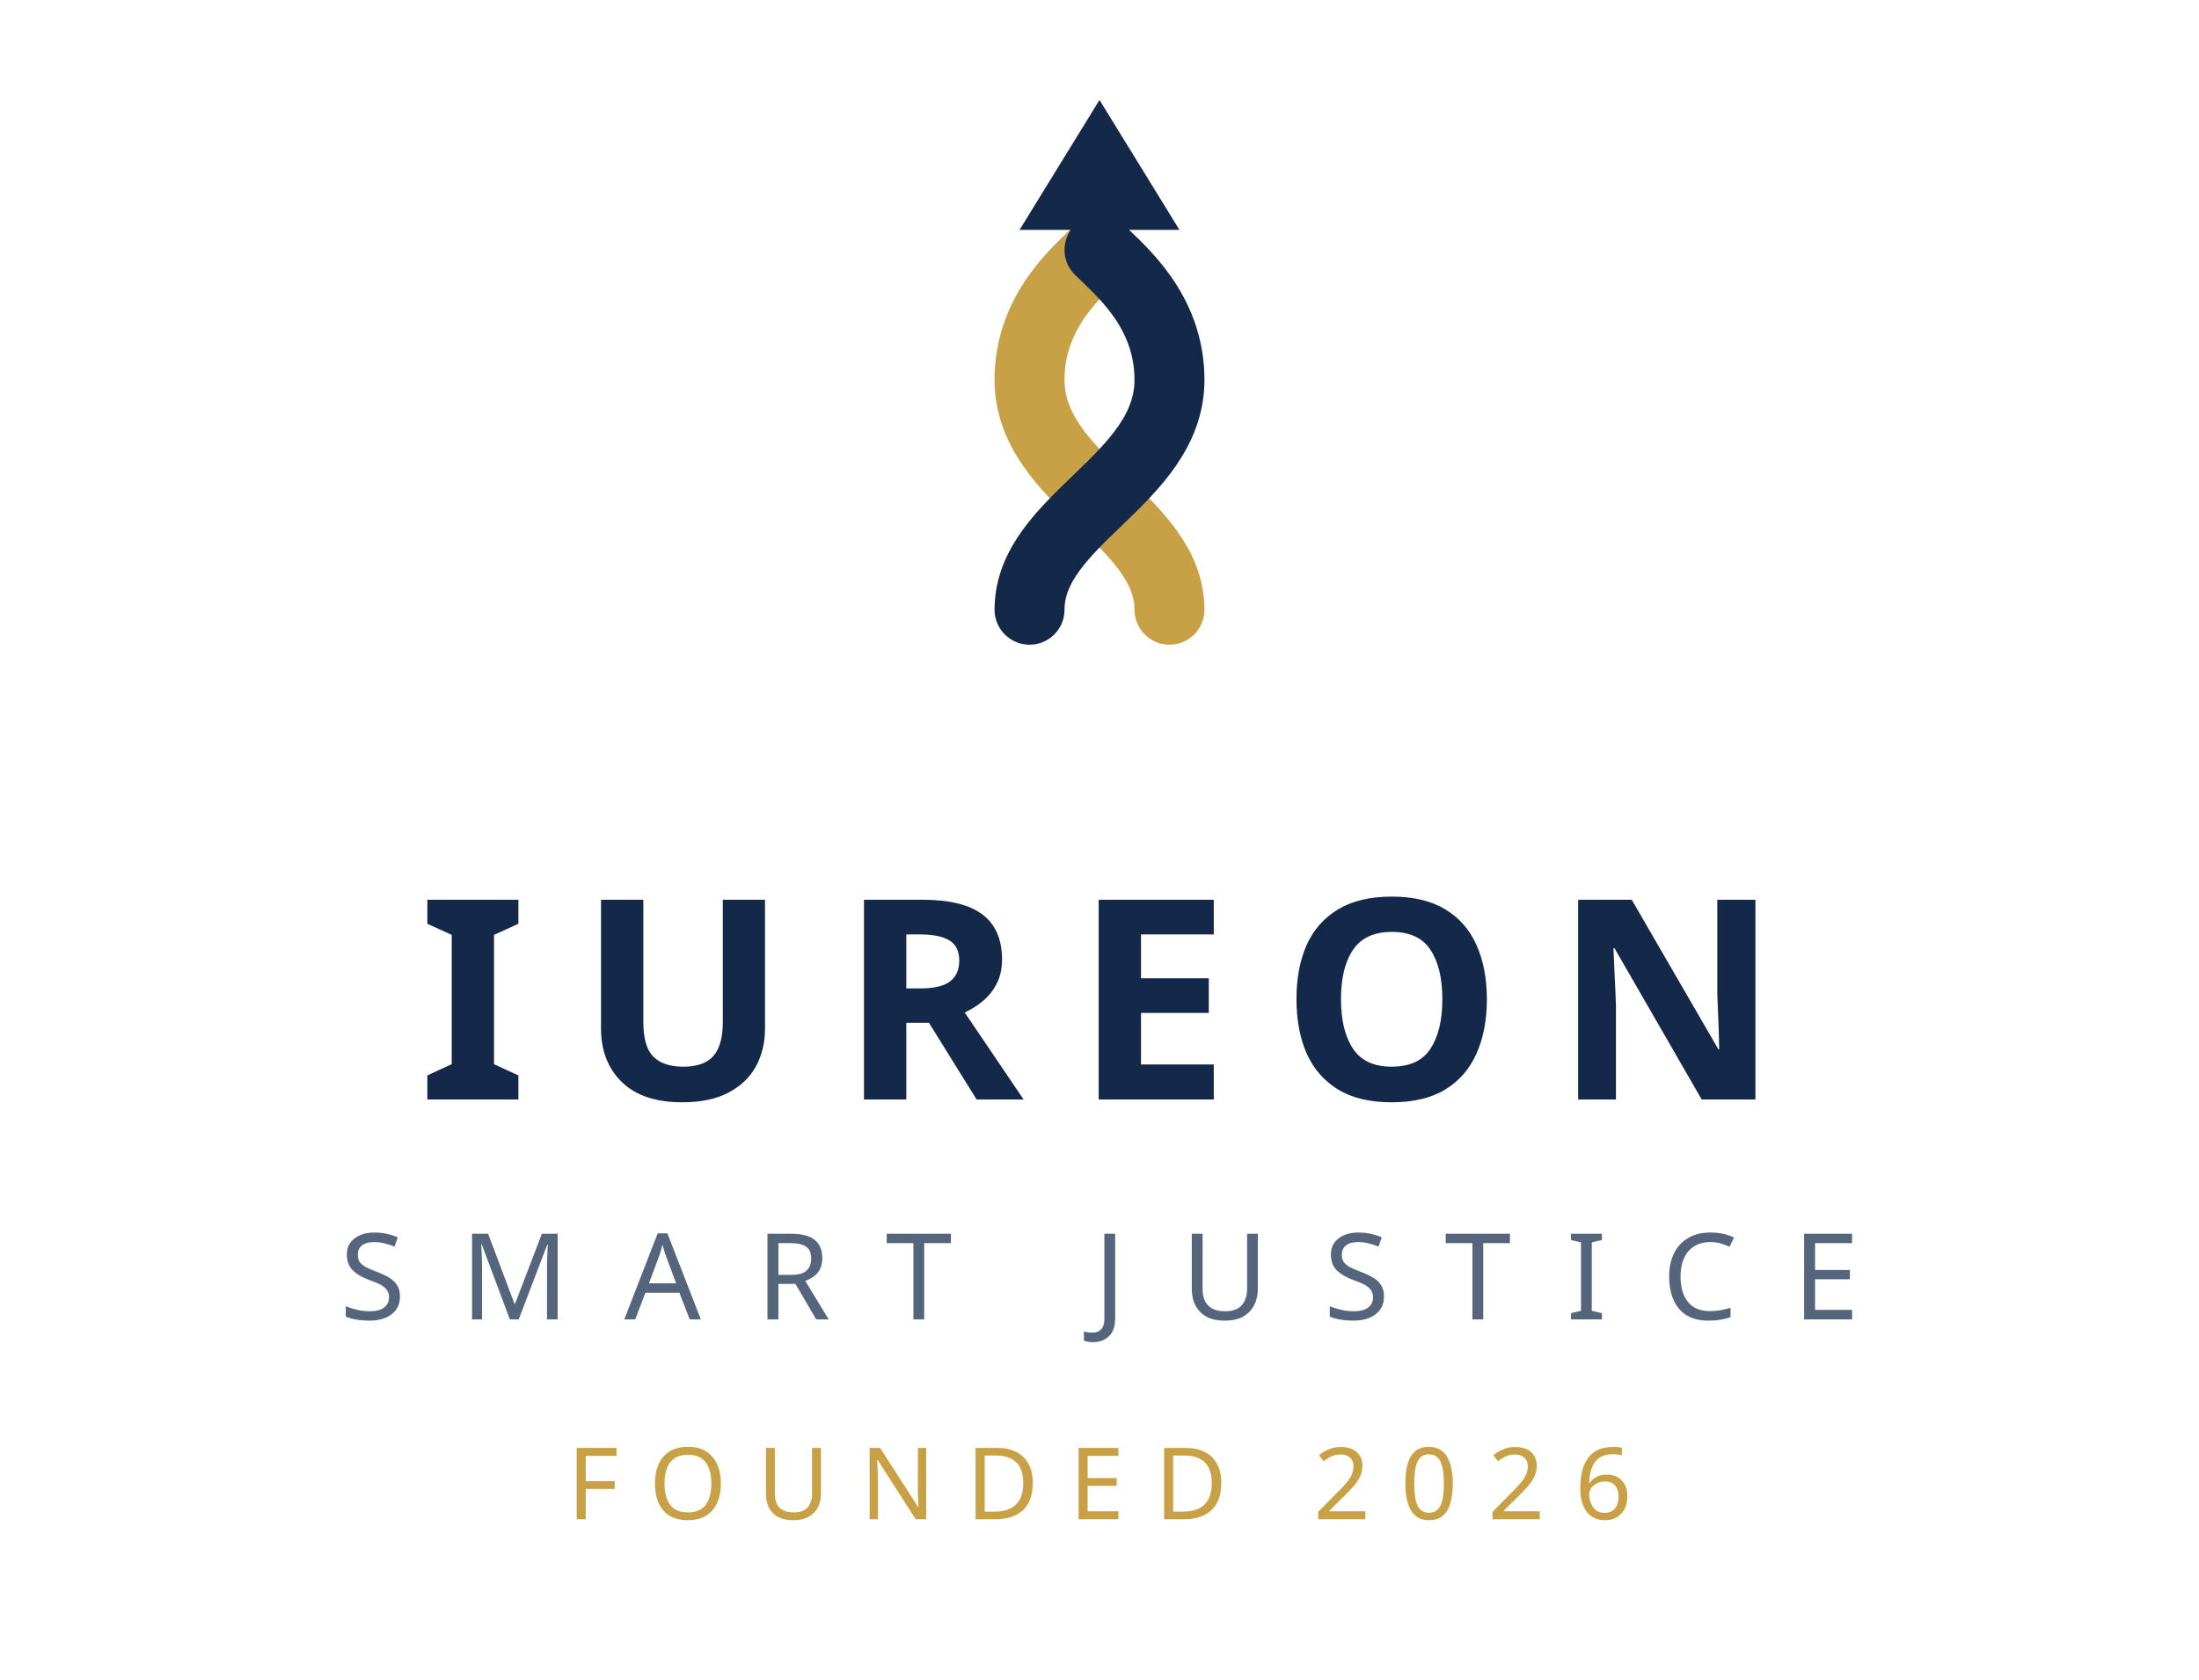
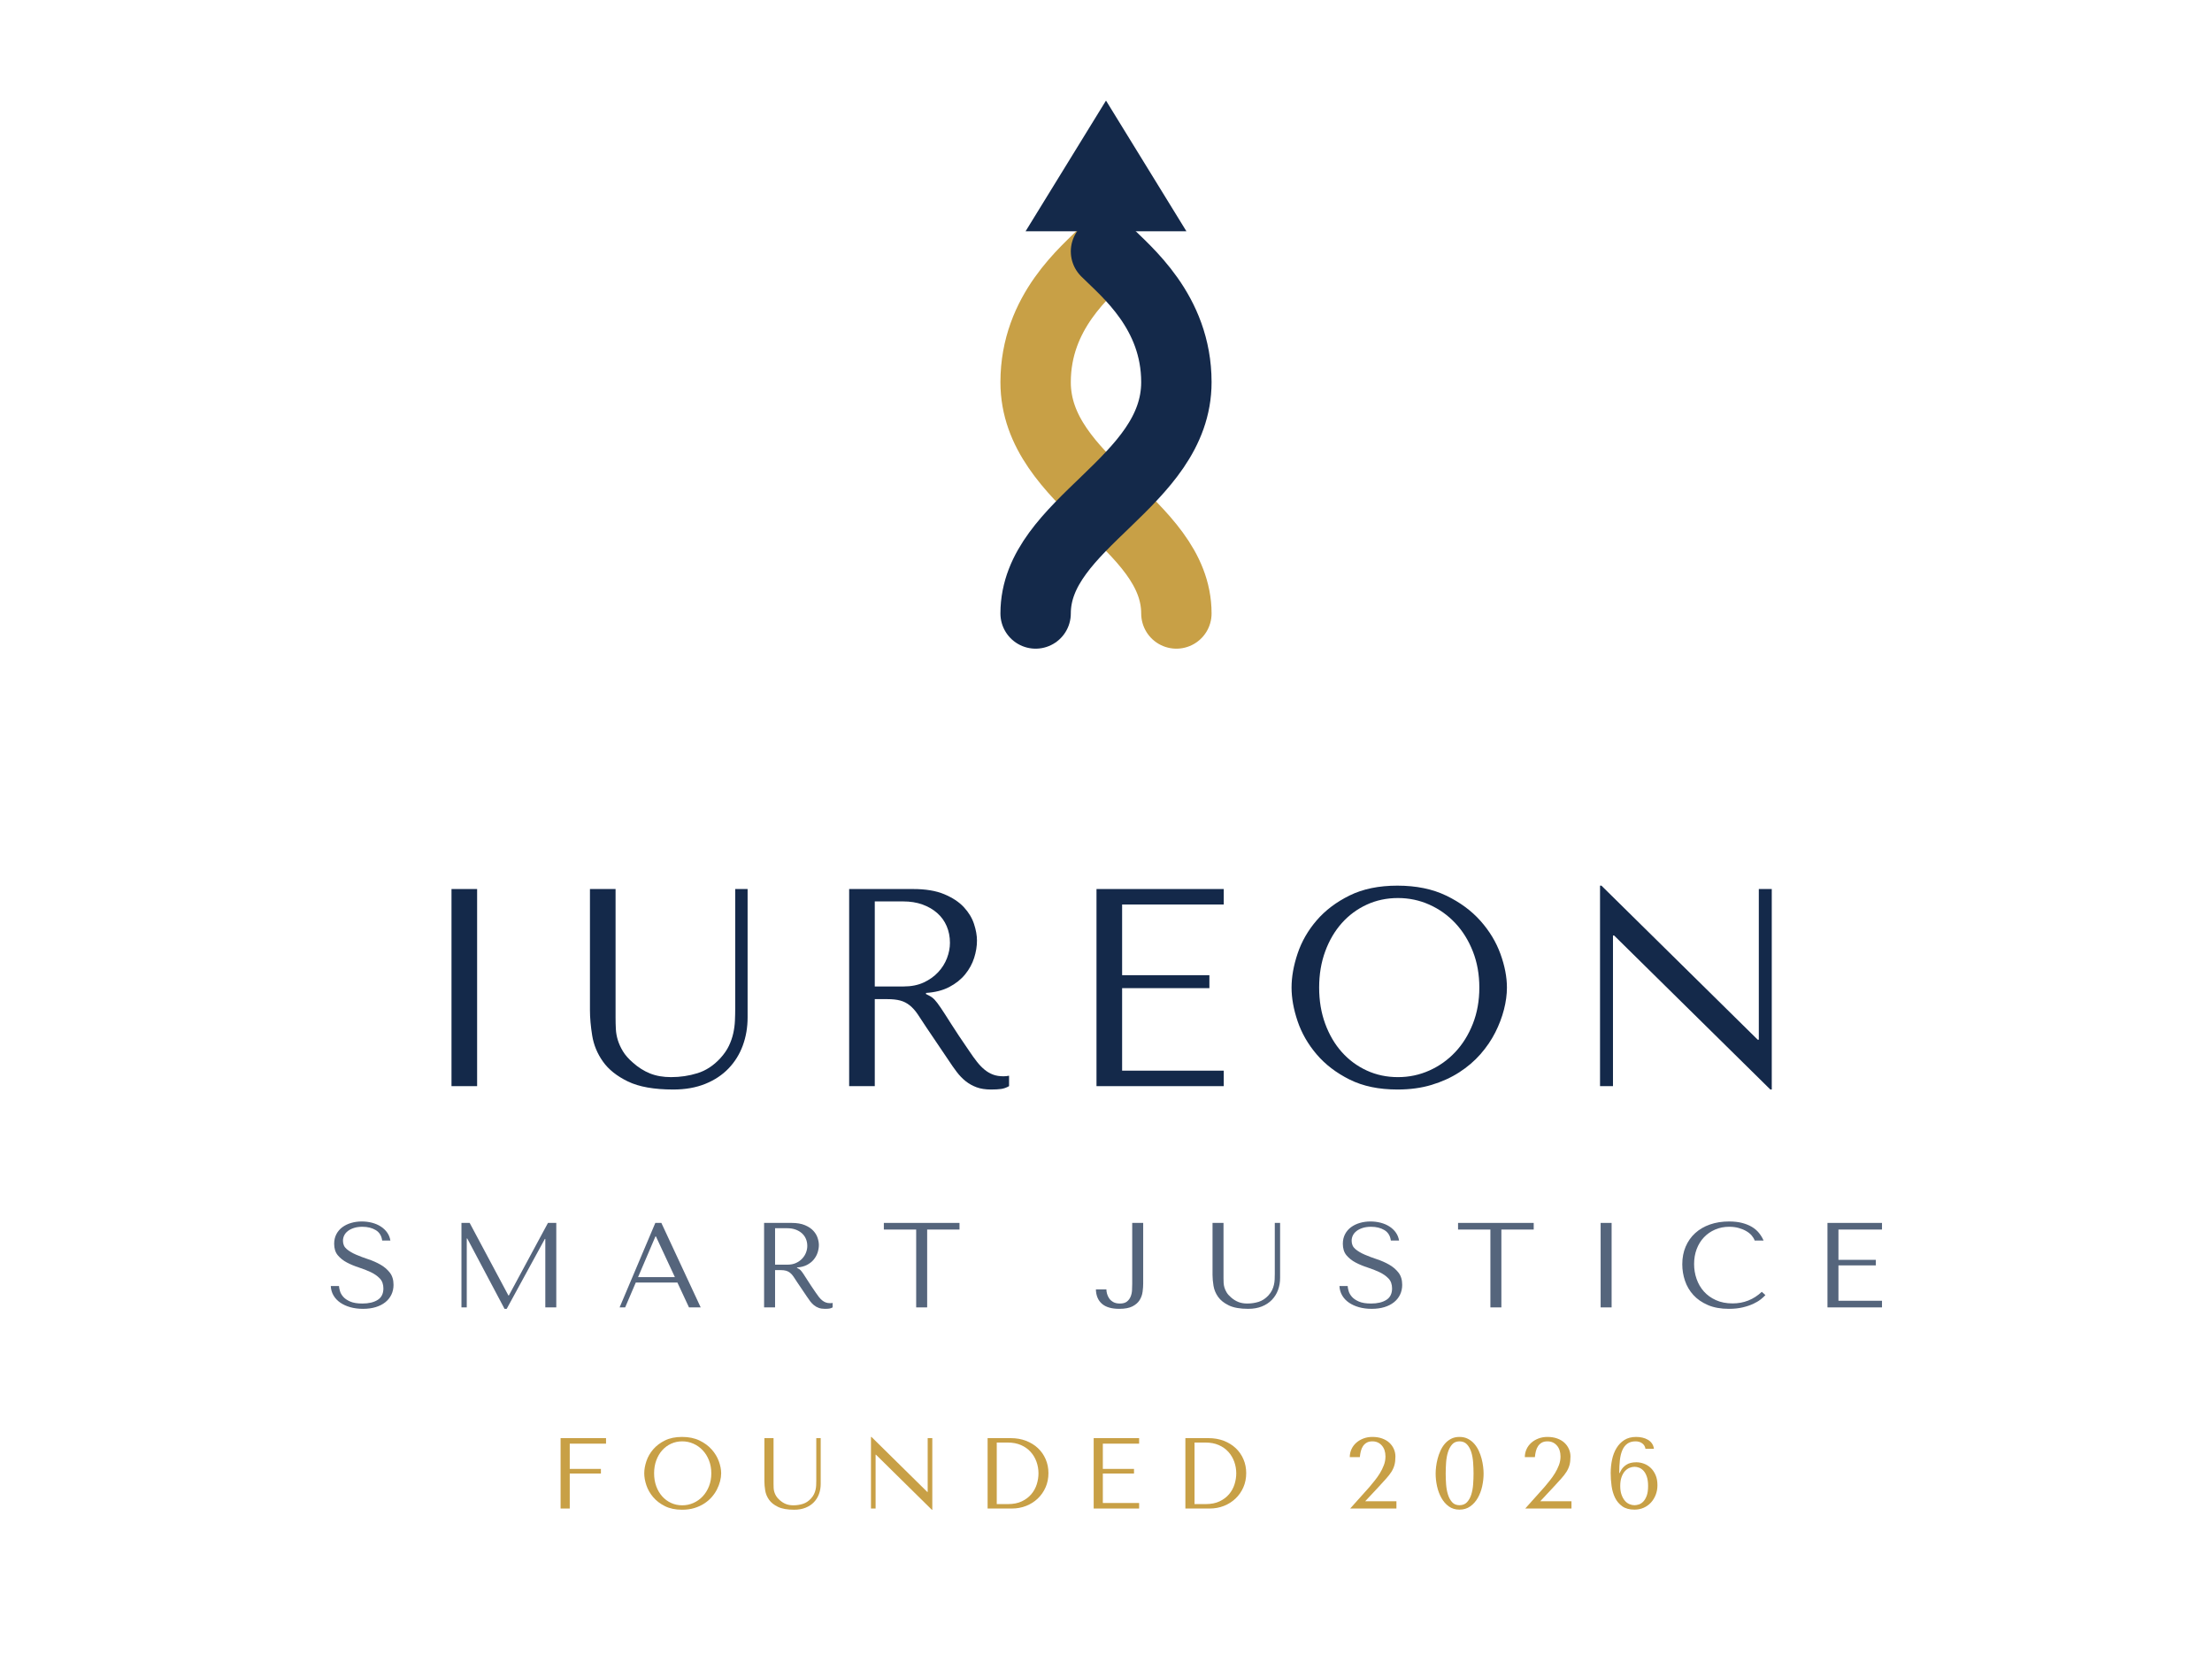
- <svg xmlns="http://www.w3.org/2000/svg" viewBox="0 0 220 168" width="220" height="168" role="img" aria-label="Iureon — SMART JUSTICE">
+ <svg xmlns="http://www.w3.org/2000/svg" viewBox="0 0 220 166" width="220" height="166" role="img" aria-label="Iureon">
  <g transform="translate(78 4)">
    <g fill="none" stroke-width="7" stroke-linecap="round" stroke-linejoin="round">
      <path d="M39 57C39 48 25 44 25 34C25 27 30 23 32 21" stroke="#C8A046" />
      <path d="M25 57C25 48 39 44 39 34C39 27 34 23 32 21" stroke="#14294A" />
    </g>
    <path d="M32 6L40 19H24Z" fill="#14294A" />
  </g>
-   <text x="110" y="110" text-anchor="middle" font-family="'Plus Jakarta Sans', 'Segoe UI', system-ui, sans-serif" font-weight="700" font-size="28" letter-spacing="5" fill="#14294A">IUREON</text>
-   <text x="110" y="132" text-anchor="middle" font-family="'Plus Jakarta Sans', 'Segoe UI', system-ui, sans-serif" font-weight="500" font-size="12" letter-spacing="5.5" fill="#14294A" opacity="0.72">SMART JUSTICE</text>
-   <text x="110" y="152" text-anchor="middle" font-family="'Plus Jakarta Sans', 'Segoe UI', system-ui, sans-serif" font-weight="500" font-size="10" letter-spacing="3" fill="#C8A046">FOUNDED 2026</text>
+   <g transform="translate(40.425 108)" fill="#14294A">
+     <g transform="translate(0.00 0) scale(0.028 -0.028)">
+       <path d="M160 700V0H251V700Z" />
+     </g>
+     <g transform="translate(16.01 0) scale(0.028 -0.028)">
+       <path d="M80 700V270Q80 229 88.0 179.5Q96 130 126.0 87.5Q156 45 215.0 16.5Q274 -12 376 -12Q440 -12 489.5 8.0Q539 28 572.5 63.0Q606 98 623.0 144.5Q640 191 640 244V700H596V277Q596 255 595.0 232.5Q594 210 589.0 187.5Q584 165 573.5 143.0Q563 121 543 99Q507 60 462.0 46.0Q417 32 368 32Q326 32 293.5 45.0Q261 58 232 84Q209 104 197.0 124.0Q185 144 179.0 163.5Q173 183 172.0 203.0Q171 223 171 243V700Z" />
+     </g>
+     <g transform="translate(40.67 0) scale(0.028 -0.028)">
+       <path d="M120 700V0H211V309H255Q283 309 301.5 304.0Q320 299 335.0 287.0Q350 275 363.0 256.0Q376 237 394 209L473 92Q488 69 502.5 50.0Q517 31 534.0 17.5Q551 4 572.5 -4.0Q594 -12 624 -12Q646 -12 660.0 -10.0Q674 -8 688 0V37Q683 36 678.0 35.5Q673 35 668 35Q647 35 631.0 41.0Q615 47 601.0 58.5Q587 70 574.0 86.5Q561 103 547 124Q505 185 482.0 221.5Q459 258 445.5 278.0Q432 298 423.5 307.0Q415 316 403 322L393 327V331Q441 334 475.5 352.0Q510 370 532.0 397.0Q554 424 564.0 455.5Q574 487 574 517Q574 544 563.5 576.0Q553 608 527.5 635.5Q502 663 458.0 681.5Q414 700 347 700ZM211 656H312Q350 656 380.5 645.0Q411 634 433.0 614.5Q455 595 466.5 568.0Q478 541 478 509Q478 482 467.5 454.5Q457 427 436.0 404.5Q415 382 384.5 368.0Q354 354 314 354H211Z" />
+     </g>
+     <g transform="translate(65.27 0) scale(0.028 -0.028)">
+       <path d="M120 700V0H572V55H211V348H521V394H211V645H572V700Z" />
+     </g>
+     <g transform="translate(86.63 0) scale(0.028 -0.028)">
+       <path d="M50 350Q50 294 71.5 230.5Q93 167 139.0 113.0Q185 59 256.0 23.5Q327 -12 426 -12Q493 -12 547.5 4.5Q602 21 645.5 49.0Q689 77 721.0 113.5Q753 150 773.5 190.5Q794 231 804.5 272.0Q815 313 815 350Q815 406 792.0 469.5Q769 533 721.0 587.0Q673 641 599.5 676.5Q526 712 426 712Q327 712 256.0 677.0Q185 642 139.0 588.5Q93 535 71.5 471.0Q50 407 50 350ZM148 350Q148 420 169.5 478.5Q191 537 228.5 579.0Q266 621 317.0 644.5Q368 668 428 668Q487 668 539.5 644.5Q592 621 631.5 579.0Q671 537 694.0 478.5Q717 420 717 350Q717 280 694.0 221.5Q671 163 631.5 121.0Q592 79 539.5 55.5Q487 32 428 32Q368 32 317.0 55.5Q266 79 228.5 121.0Q191 163 169.5 221.5Q148 280 148 350Z" />
+     </g>
+     <g transform="translate(115.35 0) scale(0.028 -0.028)">
+       <path d="M684 700V165H680L125 712H120V0H166V535H170L725 -12H730V700Z" />
+     </g>
+   </g>
+   <g transform="translate(32.455 130)" fill="#14294A" opacity="0.72">
+     <g transform="translate(0.00 0) scale(0.012 -0.012)">
+       <path d="M37 177Q39 134 59.5 99.0Q80 64 115.5 39.5Q151 15 199.0 1.5Q247 -12 304 -12Q362 -12 408.5 2.0Q455 16 488.0 42.0Q521 68 539.0 105.0Q557 142 557 187Q557 249 526.0 288.5Q495 328 448.5 354.5Q402 381 347.5 399.0Q293 417 246.5 437.0Q200 457 169.0 483.0Q138 509 138 552Q138 576 148.5 597.0Q159 618 179.5 633.5Q200 649 230.0 658.5Q260 668 299 668Q364 668 409.5 640.5Q455 613 463 554H531Q525 591 504.0 620.5Q483 650 451.0 670.5Q419 691 378.5 701.5Q338 712 294 712Q248 712 206.5 700.0Q165 688 133.5 665.0Q102 642 83.5 607.0Q65 572 65 527Q65 468 95.0 432.0Q125 396 170.5 372.0Q216 348 269.0 331.0Q322 314 367.5 292.5Q413 271 443.0 240.0Q473 209 473 157Q473 92 425.5 62.0Q378 32 299 32Q236 32 198.0 48.5Q160 65 140.0 88.0Q120 111 113.0 135.5Q106 160 105 177Z" />
+     </g>
+     <g transform="translate(12.00 0) scale(0.012 -0.012)">
+       <path d="M188 700H120V0H164V571H168L477 -12H495L811 567H815V0H906V700H837L513 99H509Z" />
+     </g>
+     <g transform="translate(28.81 0) scale(0.012 -0.012)">
+       <path d="M509 206 605 0H702L376 700H326L30 0H76L164 206ZM488 251H183L327 588H331Z" />
+     </g>
+     <g transform="translate(42.10 0) scale(0.012 -0.012)">
+       <path d="M120 700V0H211V309H255Q283 309 301.5 304.0Q320 299 335.0 287.0Q350 275 363.0 256.0Q376 237 394 209L473 92Q488 69 502.5 50.0Q517 31 534.0 17.5Q551 4 572.5 -4.0Q594 -12 624 -12Q646 -12 660.0 -10.0Q674 -8 688 0V37Q683 36 678.0 35.5Q673 35 668 35Q647 35 631.0 41.0Q615 47 601.0 58.5Q587 70 574.0 86.5Q561 103 547 124Q505 185 482.0 221.5Q459 258 445.5 278.0Q432 298 423.5 307.0Q415 316 403 322L393 327V331Q441 334 475.5 352.0Q510 370 532.0 397.0Q554 424 564.0 455.5Q574 487 574 517Q574 544 563.5 576.0Q553 608 527.5 635.5Q502 663 458.0 681.5Q414 700 347 700ZM211 656H312Q350 656 380.5 645.0Q411 634 433.0 614.5Q455 595 466.5 568.0Q478 541 478 509Q478 482 467.5 454.5Q457 427 436.0 404.5Q415 382 384.5 368.0Q354 354 314 354H211Z" />
+     </g>
+     <g transform="translate(55.21 0) scale(0.012 -0.012)">
+       <path d="M379 0V645H647V700H20V645H288V0Z" />
+     </g>
+     <g transform="translate(76.42 0) scale(0.012 -0.012)">
+       <path d="M311 700V195Q311 171 309.5 142.5Q308 114 298.0 89.5Q288 65 267.5 48.5Q247 32 209 32Q176 32 154.5 44.0Q133 56 120.5 74.0Q108 92 102.5 112.5Q97 133 97 149H10Q12 72 60.0 30.0Q108 -12 204 -12Q273 -12 313.0 8.5Q353 29 372.5 60.5Q392 92 397.0 129.0Q402 166 402 198V700Z" />
+     </g>
+     <g transform="translate(87.18 0) scale(0.012 -0.012)">
+       <path d="M80 700V270Q80 229 88.0 179.5Q96 130 126.0 87.5Q156 45 215.0 16.5Q274 -12 376 -12Q440 -12 489.5 8.0Q539 28 572.5 63.0Q606 98 623.0 144.5Q640 191 640 244V700H596V277Q596 255 595.0 232.5Q594 210 589.0 187.5Q584 165 573.5 143.0Q563 121 543 99Q507 60 462.0 46.0Q417 32 368 32Q326 32 293.5 45.0Q261 58 232 84Q209 104 197.0 124.0Q185 144 179.0 163.5Q173 183 172.0 203.0Q171 223 171 243V700Z" />
+     </g>
+     <g transform="translate(100.32 0) scale(0.012 -0.012)">
+       <path d="M37 177Q39 134 59.5 99.0Q80 64 115.5 39.5Q151 15 199.0 1.5Q247 -12 304 -12Q362 -12 408.5 2.0Q455 16 488.0 42.0Q521 68 539.0 105.0Q557 142 557 187Q557 249 526.0 288.5Q495 328 448.5 354.5Q402 381 347.5 399.0Q293 417 246.5 437.0Q200 457 169.0 483.0Q138 509 138 552Q138 576 148.5 597.0Q159 618 179.5 633.5Q200 649 230.0 658.5Q260 668 299 668Q364 668 409.5 640.5Q455 613 463 554H531Q525 591 504.0 620.5Q483 650 451.0 670.5Q419 691 378.5 701.5Q338 712 294 712Q248 712 206.5 700.0Q165 688 133.5 665.0Q102 642 83.5 607.0Q65 572 65 527Q65 468 95.0 432.0Q125 396 170.5 372.0Q216 348 269.0 331.0Q322 314 367.5 292.5Q413 271 443.0 240.0Q473 209 473 157Q473 92 425.5 62.0Q378 32 299 32Q236 32 198.0 48.5Q160 65 140.0 88.0Q120 111 113.0 135.5Q106 160 105 177Z" />
+     </g>
+     <g transform="translate(112.32 0) scale(0.012 -0.012)">
+       <path d="M379 0V645H647V700H20V645H288V0Z" />
+     </g>
+     <g transform="translate(124.82 0) scale(0.012 -0.012)">
+       <path d="M160 700V0H251V700Z" />
+     </g>
+     <g transform="translate(134.26 0) scale(0.012 -0.012)">
+       <path d="M709 129Q607 33 467 33Q389 33 329.0 60.0Q269 87 229.0 132.0Q189 177 168.5 236.0Q148 295 148 359Q148 427 169.5 483.5Q191 540 230.0 581.0Q269 622 322.5 645.0Q376 668 439 668Q482 668 517.5 658.0Q553 648 580.5 632.0Q608 616 625.5 595.5Q643 575 650 554H724Q709 588 685.5 617.0Q662 646 627.0 667.0Q592 688 545.0 700.0Q498 712 438 712Q351 712 279.5 687.0Q208 662 157.0 615.5Q106 569 78.0 503.5Q50 438 50 357Q50 287 72.5 220.5Q95 154 142.0 102.5Q189 51 262.0 19.5Q335 -12 436 -12Q500 -12 550.5 0.0Q601 12 638.5 29.5Q676 47 701.0 67.0Q726 87 739 102Z" />
+     </g>
+     <g transform="translate(147.86 0) scale(0.012 -0.012)">
+       <path d="M120 700V0H572V55H211V348H521V394H211V645H572V700Z" />
+     </g>
+   </g>
+   <g transform="translate(54.555 150)" fill="#C8A046">
+     <g transform="translate(0.00 0) scale(0.01 -0.01)">
+       <path d="M120 700V0H211V348H521V394H211V645H572V700Z" />
+     </g>
+     <g transform="translate(9.02 0) scale(0.01 -0.01)">
+       <path d="M50 350Q50 294 71.5 230.5Q93 167 139.0 113.0Q185 59 256.0 23.5Q327 -12 426 -12Q493 -12 547.5 4.5Q602 21 645.5 49.0Q689 77 721.0 113.5Q753 150 773.5 190.5Q794 231 804.5 272.0Q815 313 815 350Q815 406 792.0 469.5Q769 533 721.0 587.0Q673 641 599.5 676.5Q526 712 426 712Q327 712 256.0 677.0Q185 642 139.0 588.5Q93 535 71.5 471.0Q50 407 50 350ZM148 350Q148 420 169.5 478.5Q191 537 228.5 579.0Q266 621 317.0 644.5Q368 668 428 668Q487 668 539.5 644.5Q592 621 631.5 579.0Q671 537 694.0 478.5Q717 420 717 350Q717 280 694.0 221.5Q671 163 631.5 121.0Q592 79 539.5 55.5Q487 32 428 32Q368 32 317.0 55.5Q266 79 228.5 121.0Q191 163 169.5 221.5Q148 280 148 350Z" />
+     </g>
+     <g transform="translate(20.67 0) scale(0.01 -0.01)">
+       <path d="M80 700V270Q80 229 88.0 179.5Q96 130 126.0 87.5Q156 45 215.0 16.5Q274 -12 376 -12Q440 -12 489.5 8.0Q539 28 572.5 63.0Q606 98 623.0 144.5Q640 191 640 244V700H596V277Q596 255 595.0 232.5Q594 210 589.0 187.5Q584 165 573.5 143.0Q563 121 543 99Q507 60 462.0 46.0Q417 32 368 32Q326 32 293.5 45.0Q261 58 232 84Q209 104 197.0 124.0Q185 144 179.0 163.5Q173 183 172.0 203.0Q171 223 171 243V700Z" />
+     </g>
+     <g transform="translate(30.87 0) scale(0.01 -0.01)">
+       <path d="M684 700V165H680L125 712H120V0H166V535H170L725 -12H730V700Z" />
+     </g>
+     <g transform="translate(42.37 0) scale(0.01 -0.01)">
+       <path d="M130 0V700H360Q443 700 512.0 673.5Q581 647 630.5 600.5Q680 554 707.5 490.0Q735 426 735 352Q735 275 706.5 210.5Q678 146 628.5 99.0Q579 52 513.0 26.0Q447 0 372 0ZM221 44H331Q413 44 470.5 71.5Q528 99 565.0 143.0Q602 187 619.0 241.5Q636 296 636 350Q636 410 616.0 465.5Q596 521 557.5 563.5Q519 606 462.0 631.0Q405 656 331 656H221Z" />
+     </g>
+     <g transform="translate(53.02 0) scale(0.01 -0.01)">
+       <path d="M120 700V0H572V55H211V348H521V394H211V645H572V700Z" />
+     </g>
+     <g transform="translate(62.04 0) scale(0.01 -0.01)">
+       <path d="M130 0V700H360Q443 700 512.0 673.5Q581 647 630.5 600.5Q680 554 707.5 490.0Q735 426 735 352Q735 275 706.5 210.5Q678 146 628.5 99.0Q579 52 513.0 26.0Q447 0 372 0ZM221 44H331Q413 44 470.5 71.5Q528 99 565.0 143.0Q602 187 619.0 241.5Q636 296 636 350Q636 410 616.0 465.5Q596 521 557.5 563.5Q519 606 462.0 631.0Q405 656 331 656H221Z" />
+     </g>
+     <g transform="translate(79.19 0) scale(0.01 -0.01)">
+       <path d="M514 0H54L243 211Q268 241 296.5 276.0Q325 311 349.0 350.0Q373 389 389.0 431.0Q405 473 405 517Q405 586 368.5 627.0Q332 668 275 668Q241 668 218.5 655.0Q196 642 181.5 620.5Q167 599 160.0 570.5Q153 542 150 511H50Q50 553 67.0 590.0Q84 627 114.5 654.0Q145 681 186.0 696.5Q227 712 275 712Q329 712 372.0 696.5Q415 681 444.0 654.0Q473 627 488.5 591.5Q504 556 504 517Q504 468 494.5 433.0Q485 398 464.5 365.5Q444 333 411.5 297.0Q379 261 333 211L203 72H514Z" />
+     </g>
+     <g transform="translate(87.63 0) scale(0.01 -0.01)">
+       <path d="M60 348Q60 377 64.5 415.5Q69 454 79.5 494.5Q90 535 107.5 574.0Q125 613 151.0 643.5Q177 674 213.0 693.0Q249 712 297 712Q345 712 381.5 693.0Q418 674 444.5 643.5Q471 613 489.0 574.0Q507 535 517.5 494.5Q528 454 532.5 415.5Q537 377 537 348Q537 285 523.0 221.5Q509 158 479.5 106.0Q450 54 404.5 21.5Q359 -11 297 -11Q235 -11 190.5 21.5Q146 54 117.0 106.0Q88 158 74.0 221.5Q60 285 60 348ZM160 348Q160 297 164.0 241.0Q168 185 182.5 139.0Q197 93 224.0 63.0Q251 33 297 33Q344 33 372.0 63.0Q400 93 414.5 139.0Q429 185 433.0 241.0Q437 297 437 348Q437 400 433.0 457.0Q429 514 414.5 560.5Q400 607 372.0 637.5Q344 668 297 668Q251 668 224.0 637.5Q197 607 182.5 560.5Q168 514 164.0 457.0Q160 400 160 348Z" />
+     </g>
+     <g transform="translate(96.60 0) scale(0.01 -0.01)">
+       <path d="M514 0H54L243 211Q268 241 296.5 276.0Q325 311 349.0 350.0Q373 389 389.0 431.0Q405 473 405 517Q405 586 368.5 627.0Q332 668 275 668Q241 668 218.5 655.0Q196 642 181.5 620.5Q167 599 160.0 570.5Q153 542 150 511H50Q50 553 67.0 590.0Q84 627 114.5 654.0Q145 681 186.0 696.5Q227 712 275 712Q329 712 372.0 696.5Q415 681 444.0 654.0Q473 627 488.5 591.5Q504 556 504 517Q504 468 494.5 433.0Q485 398 464.5 365.5Q444 333 411.5 297.0Q379 261 333 211L203 72H514Z" />
+     </g>
+     <g transform="translate(105.04 0) scale(0.01 -0.01)">
+       <path d="M490 594Q486 625 470.0 647.5Q454 670 430.0 684.0Q406 698 376.0 705.0Q346 712 313 712Q244 712 196.0 681.5Q148 651 117.5 600.5Q87 550 73.5 485.0Q60 420 60 352Q60 288 69.0 223.5Q78 159 103.5 107.0Q129 55 175.5 22.0Q222 -11 296 -11Q347 -11 389.0 8.0Q431 27 461.0 60.0Q491 93 508.0 137.0Q525 181 525 231Q525 291 506.0 334.0Q487 377 457.0 405.0Q427 433 389.5 446.5Q352 460 315 460Q253 460 215.5 435.0Q178 410 161 376L149 353H145Q145 423 151.5 481.0Q158 539 176.0 580.5Q194 622 226.0 645.0Q258 668 308 668Q346 668 373.0 648.5Q400 629 406 594ZM155 224Q155 276 168.0 312.5Q181 349 201.5 371.5Q222 394 247.0 404.5Q272 415 297 415Q319 415 343.0 406.0Q367 397 387.0 375.0Q407 353 419.5 316.0Q432 279 432 224Q432 164 418.0 126.5Q404 89 383.0 68.0Q362 47 338.5 40.0Q315 33 296 33Q272 33 246.5 43.5Q221 54 201.0 77.5Q181 101 168.0 137.0Q155 173 155 224Z" />
+     </g>
+   </g>
</svg>
